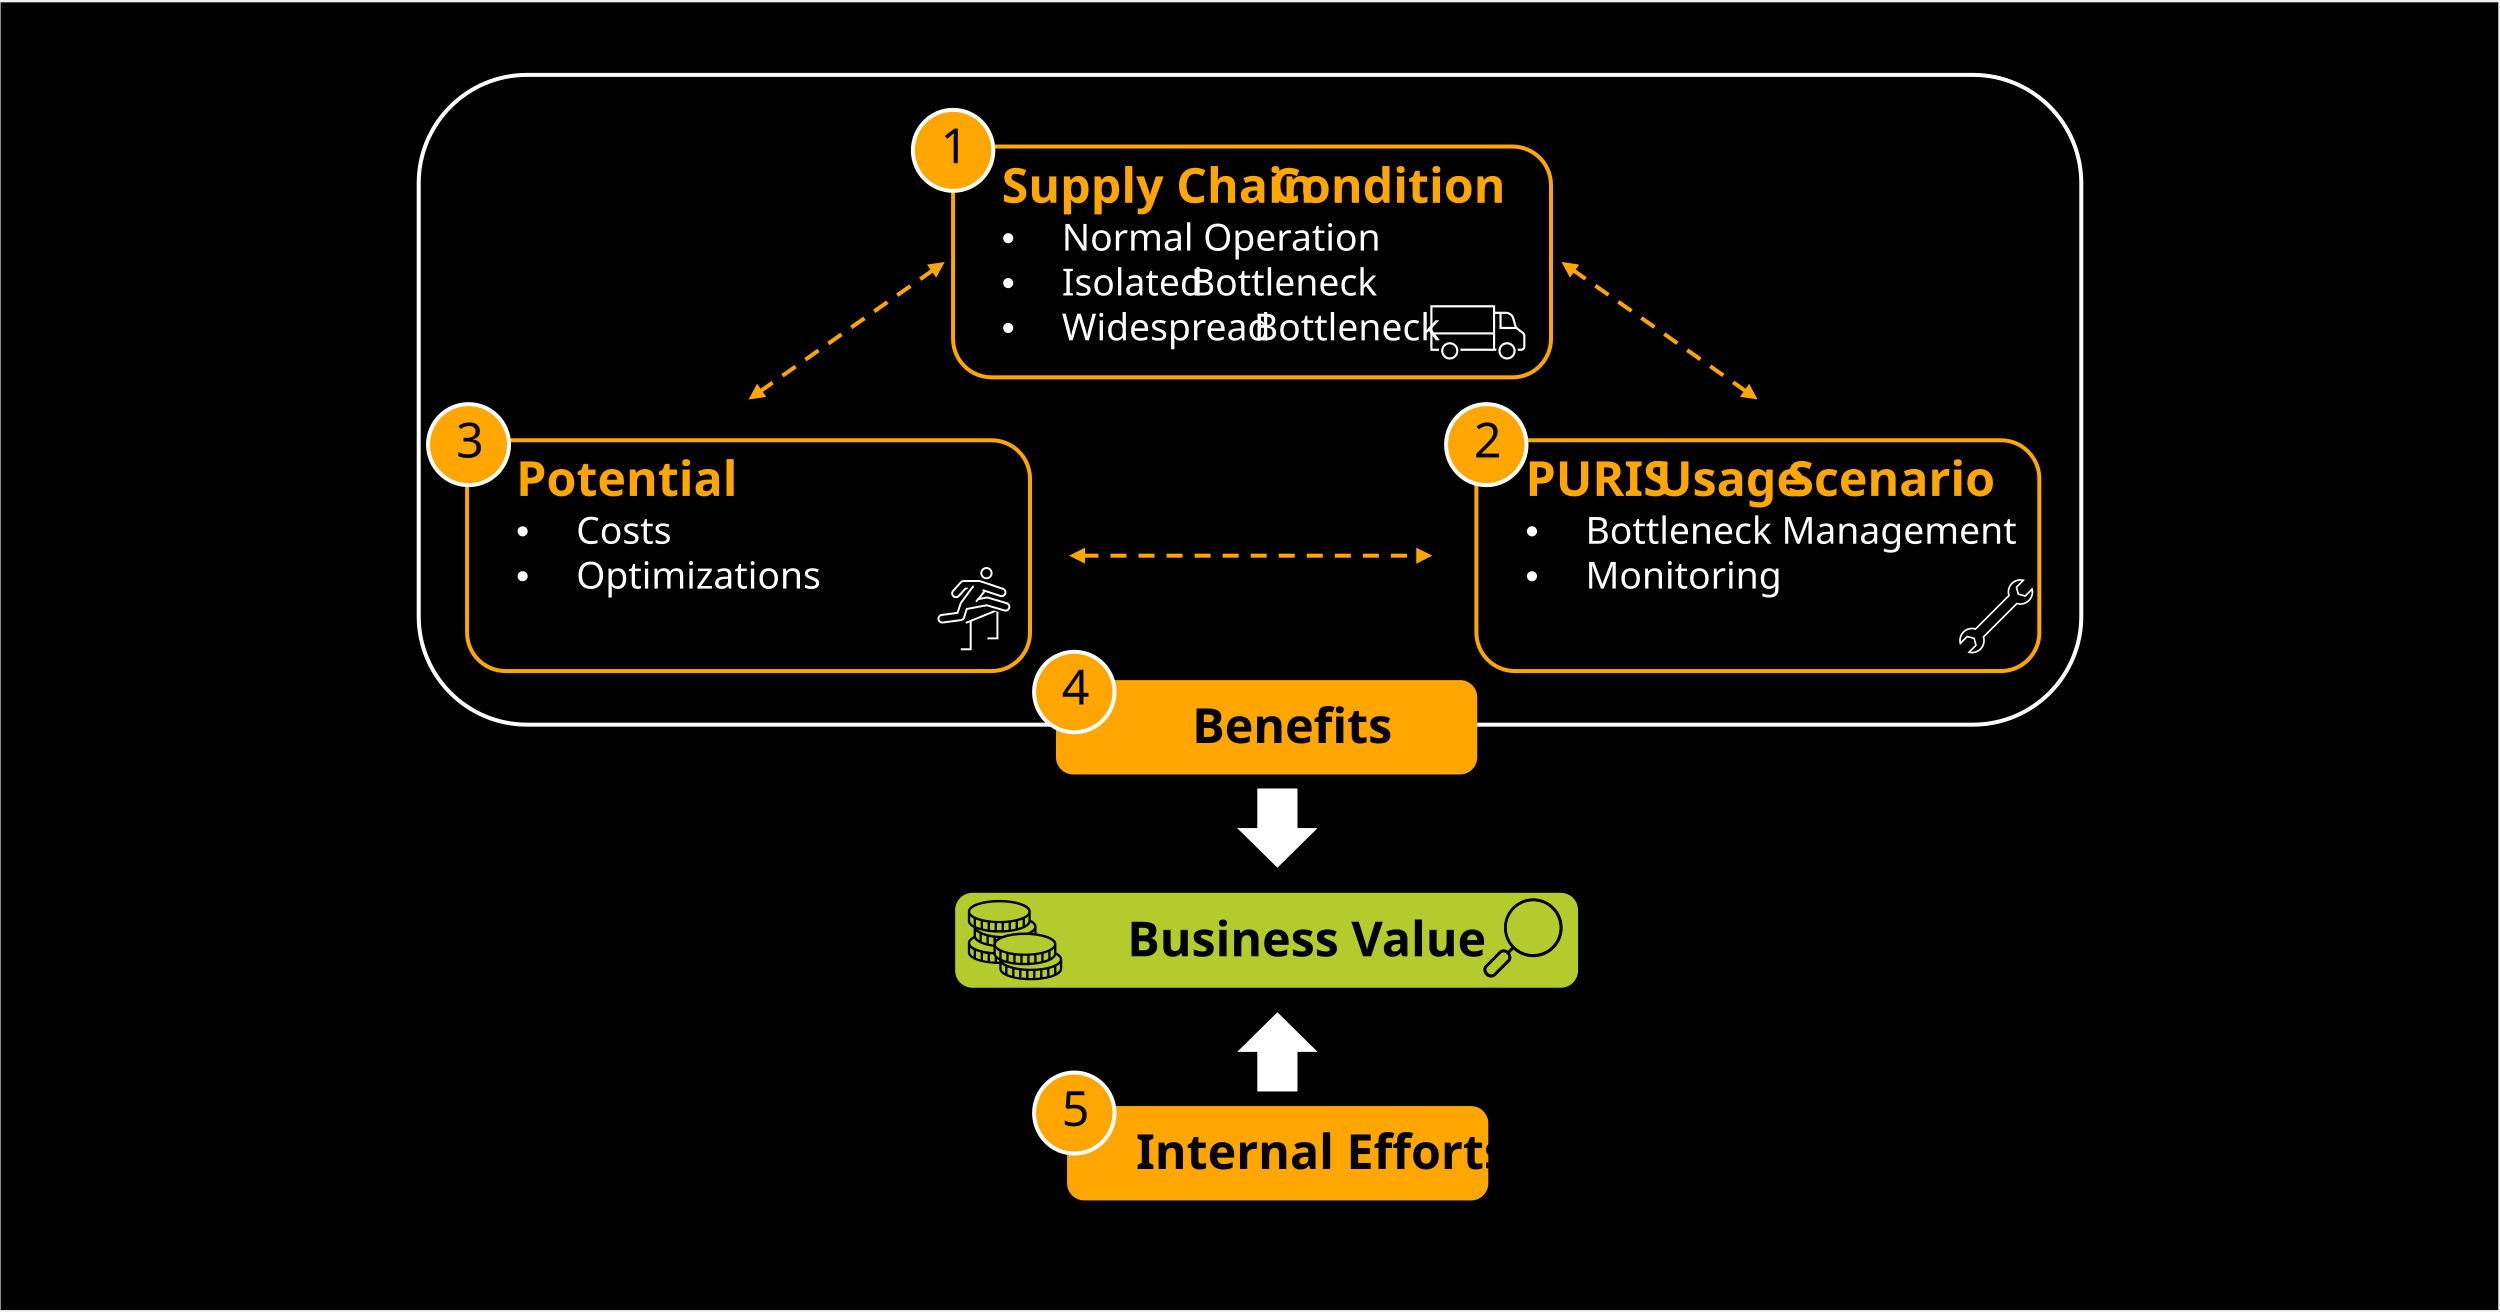
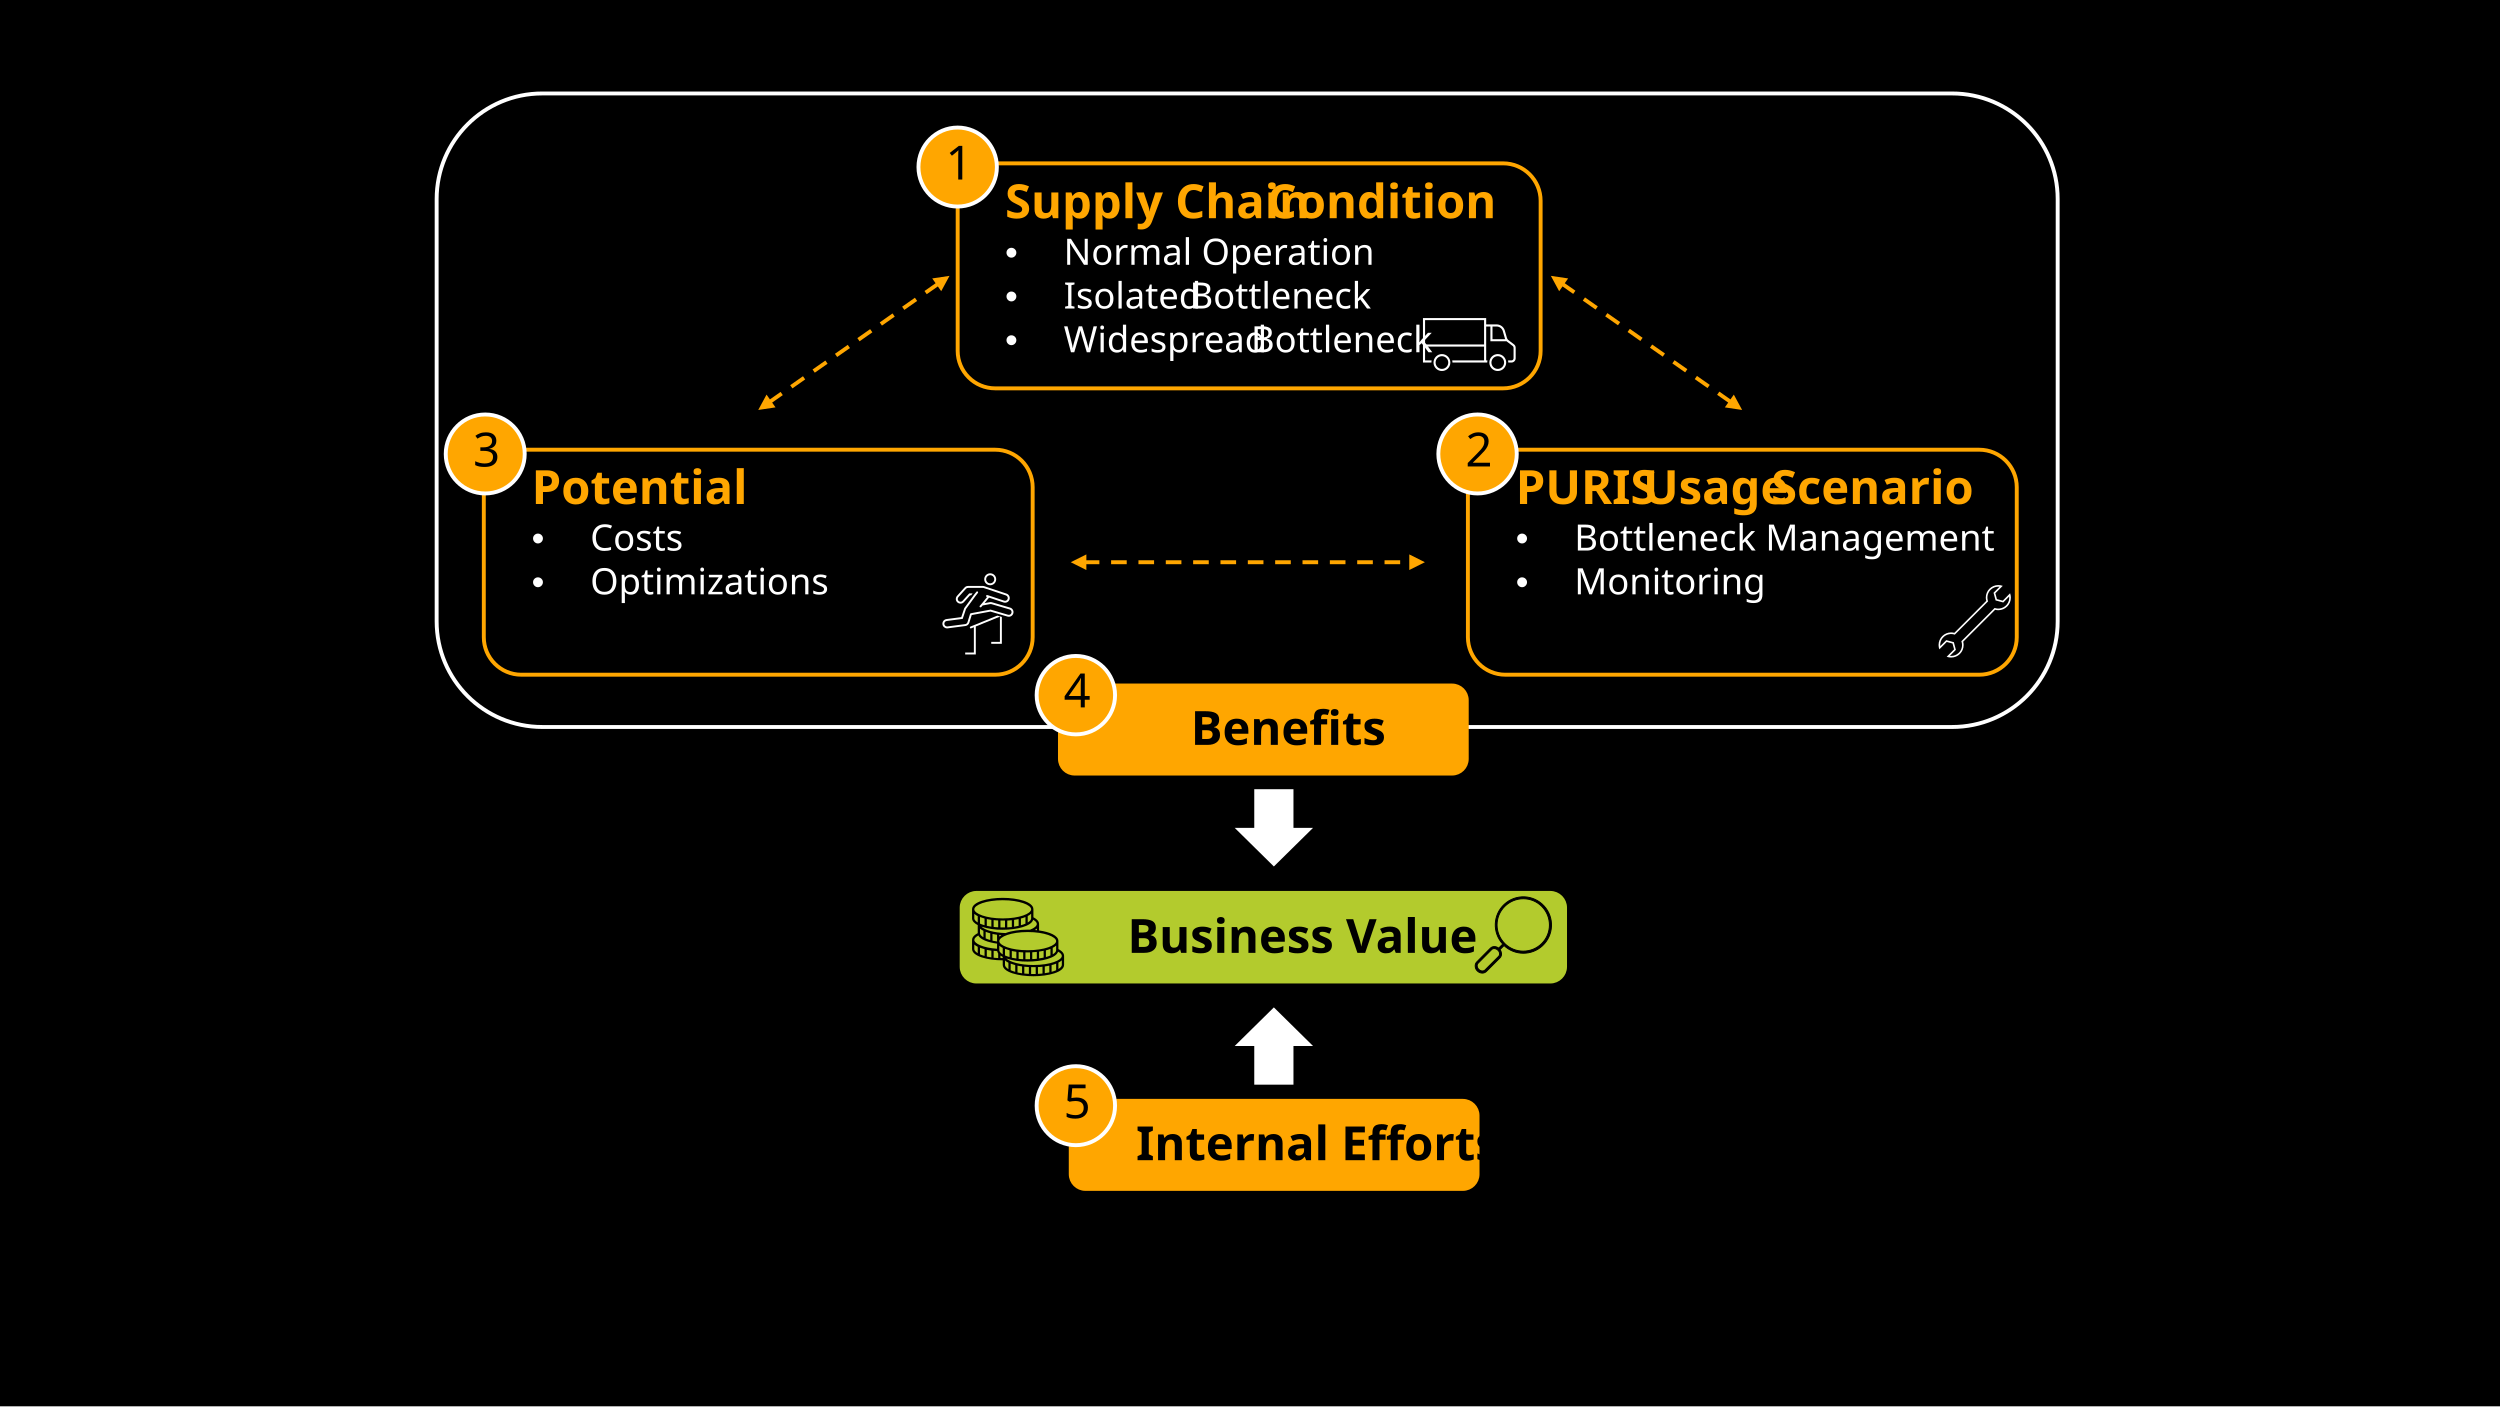
- <svg xmlns="http://www.w3.org/2000/svg" width="4290" height="2251" xml:space="preserve" overflow="hidden">
-   <g transform="translate(-50 -36)">
+ <svg xmlns="http://www.w3.org/2000/svg" width="4400" height="2475" xml:space="preserve" overflow="hidden">
+   <g>
    <g>
-       <rect x="51" y="40" width="4286" height="2244" fill="#000000" fill-opacity="1" />
+       <rect x="0" y="0" width="4400" height="2475" fill="#000000" fill-opacity="1" />
      <path d="M1884.5 1963.33C1884.5 1949.07 1896.07 1937.5 1910.33 1937.5L2574.67 1937.5C2588.93 1937.5 2600.5 1949.07 2600.5 1963.33L2600.5 2066.67C2600.5 2080.93 2588.93 2092.5 2574.67 2092.5L1910.33 2092.5C1896.07 2092.5 1884.5 2080.93 1884.5 2066.67Z" stroke="#FFA600" stroke-width="6.875" stroke-linecap="butt" stroke-linejoin="round" stroke-miterlimit="10" stroke-opacity="1" fill="#FFA600" fill-rule="evenodd" fill-opacity="1" />
      <text fill="#000000" fill-opacity="1" font-family="Calibri,Calibri_MSFontService,sans-serif" font-style="normal" font-variant="normal" font-weight="700" font-stretch="normal" font-size="83" text-anchor="start" direction="ltr" writing-mode="lr-tb" unicode-bidi="normal" text-decoration="none" transform="matrix(1 0 0 1 1999.44 2042)">Internal Efforts</text>
      <path d="M1692.5 1597.5C1692.5 1583.14 1704.14 1571.5 1718.5 1571.5L2728.5 1571.5C2742.86 1571.5 2754.5 1583.14 2754.5 1597.5L2754.5 1701.5C2754.5 1715.86 2742.86 1727.5 2728.5 1727.5L1718.5 1727.5C1704.14 1727.5 1692.5 1715.86 1692.5 1701.5Z" stroke="#B3CB2D" stroke-width="6.875" stroke-linecap="butt" stroke-linejoin="round" stroke-miterlimit="10" stroke-opacity="1" fill="#B3CB2D" fill-rule="evenodd" fill-opacity="1" />
      <text fill="#000000" fill-opacity="1" font-family="Calibri,Calibri_MSFontService,sans-serif" font-style="normal" font-variant="normal" font-weight="700" font-stretch="normal" font-size="83" text-anchor="start" direction="ltr" writing-mode="lr-tb" unicode-bidi="normal" text-decoration="none" transform="matrix(1 0 0 1 1984.39 1677)">Business Value</text>
      <path d="M2173 1841 2242 1773 2311 1841 2276.5 1841 2276.5 1909 2207.5 1909 2207.5 1841Z" fill="#FFFFFF" fill-rule="evenodd" fill-opacity="1" />
      <g>
        <g>
          <g>
            <path d="M170.8 117.4 170.8 103.2C170.8 93.6 155.4 87.2 136.8 84.6L136.8 73.2C136.8 70 135 65.6 126.8 61.4L126.8 47.2C126.8 34.2 99 27.2 72.8 27.2 46.6 27.2 18.8 34.2 18.8 47.2L18.8 63.2C18.8 68 22.6 72 28.8 75.2L28.8 89.2C28.8 89.2 28.8 89.2 28.8 89.4 20.6 93.6 18.8 98.2 18.8 101.2L18.8 117.2C18.8 130.2 46.6 137.2 72.8 137.2L72.8 145.2C72.8 158.2 100.6 165.2 126.8 165.2 153 165.2 180.8 158.2 180.8 145.2L180.8 129.2C180.8 126.2 179 121.6 170.8 117.4ZM176.8 129.4C176.8 137 156.2 145.4 126.8 145.4 103.4 145.4 85.6 140 79.2 134 79.2 134 79.2 134 79.2 134 91.4 137.8 104 139.6 116.6 139.4 141 139.4 167 133.2 170.2 122 174.6 124.2 176.8 126.8 176.8 129.4ZM142.8 148.4 142.8 160.4C140.2 160.6 137.6 161 134.8 161L134.8 149C137.6 149 140.2 148.8 142.8 148.4ZM146.8 148C149.6 147.6 152.2 147.2 154.8 146.6L154.8 158.4C152.4 159 149.6 159.4 146.8 159.8L146.8 148ZM158.8 145.6C161.6 145 164.2 144 166.8 143L166.8 154.6C164.2 155.8 161.6 156.6 158.8 157.4L158.8 145.6ZM94.8 157.4C92 156.6 89.4 155.8 86.8 154.6L86.8 143C89.4 144 92 144.8 94.8 145.6L94.8 157.4ZM98.8 146.6C101.4 147.2 104 147.6 106.8 148L106.8 160C104 159.6 101.2 159 98.8 158.6L98.8 146.6ZM110.8 148.4C113.4 148.6 116.2 149 118.8 149L118.8 161C116 160.8 113.4 160.6 110.8 160.4L110.8 148.4ZM62.8 103.4 62.8 104C60 103.6 57.2 103 54.8 102.6L54.8 90.8C57.4 91.4 60 91.8 62.8 92.2L62.8 103.4ZM66.8 119.4 66.8 111.4C68.6 113 70.6 114.4 72.8 115.4L72.8 126.8C69 124.2 66.8 121.8 66.8 119.4ZM166.8 119.4C166.8 121.8 164.6 124.4 160.8 126.6L160.8 115.2C163 114.2 165 112.8 166.8 111.2L166.8 119.4ZM156.8 128.6C154.2 129.8 151.6 130.6 148.8 131.4L148.8 119.6C151.6 119 154.2 118 156.8 117L156.8 128.6ZM144.8 132.4C142.4 133 139.6 133.4 136.8 133.8L136.8 121.8C139.6 121.4 142.2 121 144.8 120.4L144.8 132.4ZM132.8 134.4C130.2 134.6 127.6 135 124.8 135L124.8 123C127.4 122.8 130.2 122.6 132.8 122.4L132.8 134.4ZM120.8 135.2C119.4 135.2 118.2 135.2 116.8 135.2 115.4 135.2 114.2 135.2 112.8 135.2L112.8 123.2C114.2 123.2 115.4 123.2 116.8 123.2 118.2 123.2 119.4 123.2 120.8 123.2L120.8 135.2ZM108.8 135.2C106 135 103.4 134.8 100.8 134.6L100.8 122.6C103.4 122.8 106.2 123.2 108.8 123.2L108.8 135.2ZM96.8 134C94 133.6 91.2 133 88.8 132.6L88.8 120.8C91.4 121.4 94 121.8 96.8 122.2L96.8 134ZM84.8 131.4C82 130.6 79.4 129.8 76.8 128.6L76.8 117C79.4 118 82 118.8 84.8 119.6L84.8 131.4ZM166.8 103.4C166.8 111 146.2 119.4 116.8 119.4 87.4 119.4 66.8 111 66.8 103.4 66.8 95.8 87.4 87.4 116.8 87.4 146.2 87.4 166.8 95.8 166.8 103.4ZM66.8 95.4 66.8 92.4C68 92.6 69.2 92.6 70.4 92.8 69.2 93.6 68 94.4 66.8 95.4ZM129.4 83.8C130.6 83 131.8 82.2 133 81.2L133 84.2C131.6 84 130.6 84 129.4 83.8ZM126.4 65.8C130.6 68.2 132.8 70.8 132.8 73.2 132.8 76.6 128.4 80.4 121 83.2 119.6 83.2 118.2 83.2 116.8 83.2 102.8 83.2 88.2 85.2 77.8 89.2 56.8 88.6 41.2 83.6 35.4 78 35.4 78 35.4 78 35.4 78 47.6 81.8 60.2 83.6 72.8 83.4 97.2 83.4 123.2 77.2 126.4 65.8ZM50.8 89.6 50.8 101.4C48 100.6 45.4 99.8 42.8 98.6L42.8 87C45.4 88 48.2 89 50.8 89.6ZM38.8 85.2 38.8 96.6C35 94.2 32.8 91.8 32.8 89.4L32.8 81.4C34.6 82.8 36.6 84.2 38.8 85.2ZM32.8 72.6 32.8 61C35.4 62 38 62.8 40.8 63.6L40.8 75.4C38.2 74.6 35.4 73.8 32.8 72.6ZM44.8 76.4 44.8 64.6C47.4 65.2 50 65.6 52.8 66L52.8 78C50 77.6 47.4 77 44.8 76.4ZM56.8 78.4 56.8 66.4C59.4 66.6 62.2 67 64.8 67L64.8 79C62 79 59.4 78.8 56.8 78.4ZM68.8 79.2 68.8 67.2C70.2 67.2 71.4 67.2 72.8 67.2 74.2 67.2 75.4 67.2 76.8 67.2L76.8 79.2C75.4 79.2 74.2 79.2 72.8 79.2 71.4 79.2 70.2 79.4 68.8 79.2ZM80.8 79.2 80.8 67.2C83.4 67 86.2 66.8 88.8 66.6L88.8 78.6C86.2 78.8 83.6 79 80.8 79.2ZM92.8 78 92.8 66C95.6 65.6 98.2 65.2 100.8 64.6L100.8 76.4C98.4 77 95.6 77.6 92.8 78ZM104.8 75.4 104.8 63.6C107.6 63 110.2 62 112.8 61L112.8 72.6C110.2 73.8 107.6 74.6 104.8 75.4ZM116.8 70.6 116.8 59.2C119 58.2 121 56.8 122.8 55.2L122.8 63.2C122.8 65.8 120.8 68.2 116.8 70.6ZM28.8 70.6C25 68.2 22.8 65.8 22.8 63.4L22.8 55.4C24.6 57 26.6 58.4 28.8 59.4L28.8 70.6ZM22.8 47.4C22.8 39.8 43.4 31.4 72.8 31.4 102.2 31.4 122.8 39.8 122.8 47.4 122.8 55 102.2 63.4 72.8 63.4 43.4 63.4 22.8 54.8 22.8 47.4ZM29.8 93.4C33.4 100.8 47 105.6 62.8 107.8L62.8 116.8C38.8 115.2 22.8 107.8 22.8 101.2 22.8 98.6 25.4 96 29.8 93.4ZM28.8 124.6C25 122.2 22.8 119.8 22.8 117.4L22.8 109.4C24.6 111 26.6 112.4 28.8 113.4L28.8 124.6ZM40.8 129.4C38 128.6 35.4 127.8 32.8 126.6L32.8 115C35.4 116 38 116.8 40.8 117.6L40.8 129.4ZM52.8 132C50 131.6 47.2 131 44.8 130.6L44.8 118.8C47.4 119.4 50 119.8 52.8 120.2L52.8 132ZM56.8 120.4C58.8 120.6 60.8 120.8 63 121 63.2 122.4 64 123.8 64.8 125.2L64.8 133.2C62 133 59.4 132.8 56.8 132.6L56.8 120.4ZM68.8 128.8C70 129.6 71.4 130.4 72.8 131.2L72.8 133.2C71.4 133.2 70.2 133.2 68.8 133.2L68.8 128.8ZM76.8 145.4 76.8 137.4C78.6 139 80.6 140.4 82.8 141.4L82.8 152.8C79 150.2 76.8 147.8 76.8 145.4ZM122.8 149.2C124.2 149.2 125.4 149.2 126.8 149.2 128.2 149.2 129.4 149.2 130.8 149.2L130.8 161.2C129.4 161.2 128.2 161.2 126.8 161.2 125.4 161.2 124.2 161.2 122.8 161.2L122.8 149.2ZM170.8 141.2C173 140.2 175 138.8 176.8 137.2L176.8 145.2C176.8 147.6 174.6 150.2 170.8 152.4L170.8 141.2Z" fill="#000000" fill-rule="nonzero" fill-opacity="1" transform="matrix(1 0 0 1 1692 1553)" />
          </g>
        </g>
      </g>
      <g>
        <g>
          <g>
            <path d="M121.804 105.746C118.046 101.987 111.896 102.158 107.283 105.746L100.108 98.571C118.729 78.412 117.533 47.15 97.375 28.529 77.217 9.908 46.125 11.275 27.504 31.433 8.883 51.592 10.25 82.854 30.238 101.475 49.371 119.242 78.925 119.071 97.888 101.133L105.062 108.308C103.525 110.187 102.671 112.579 102.329 114.971 101.987 117.875 103.012 120.779 105.062 122.829L129.15 146.917C131.029 148.625 133.421 149.65 135.983 149.65 139.4 149.65 142.475 148.283 144.867 145.892 147.087 143.842 148.454 140.937 148.625 137.862 148.967 134.958 147.942 132.054 145.892 130.004L121.804 105.746ZM31.433 97.546C13.496 79.608 13.496 50.396 31.433 32.288 49.371 14.179 78.583 14.35 96.692 32.288 114.8 50.225 114.629 79.438 96.692 97.546 87.979 106.258 76.362 111.042 64.062 111.042 51.933 111.042 40.146 106.258 31.433 97.546ZM142.304 143.158C139.058 146.404 134.104 146.917 131.371 144.183L107.454 120.267C106.087 118.9 105.575 117.021 105.746 115.142 105.917 112.921 106.942 110.871 108.65 109.333 110.358 107.625 112.75 106.6 115.142 106.429 116.85 106.429 118.387 106.942 119.583 108.137L143.5 132.225C144.867 133.592 145.379 135.471 145.208 137.35 144.867 139.571 144.012 141.621 142.304 143.158 142.304 143.158 142.304 143.158 142.304 143.158Z" stroke="#000000" stroke-width="1.708" stroke-linecap="butt" stroke-linejoin="miter" stroke-miterlimit="4" stroke-opacity="1" fill="#000000" fill-rule="nonzero" fill-opacity="1" transform="matrix(-1 0 0 1 2745 1563)" />
          </g>
        </g>
      </g>
      <path d="M1685.5 353.501C1685.5 317.05 1715.05 287.5 1751.5 287.5L2645.5 287.5C2681.95 287.5 2711.5 317.05 2711.5 353.501L2711.5 617.499C2711.5 653.95 2681.95 683.5 2645.5 683.5L1751.5 683.5C1715.05 683.5 1685.5 653.95 1685.5 617.499Z" stroke="#FFA600" stroke-width="6.875" stroke-linecap="butt" stroke-linejoin="round" stroke-miterlimit="10" stroke-opacity="1" fill="none" fill-rule="evenodd" />
      <text fill="#FFA600" fill-opacity="1" font-family="Calibri,Calibri_MSFontService,sans-serif" font-style="normal" font-variant="normal" font-weight="700" font-stretch="normal" font-size="83" text-anchor="start" direction="ltr" writing-mode="lr-tb" unicode-bidi="normal" text-decoration="none" transform="matrix(1 0 0 1 1768.9 384)">Supply Chain </text>
      <text fill="#FFA600" fill-opacity="1" font-family="Calibri,Calibri_MSFontService,sans-serif" font-style="normal" font-variant="normal" font-weight="700" font-stretch="normal" font-size="83" text-anchor="start" direction="ltr" writing-mode="lr-tb" unicode-bidi="normal" text-decoration="none" transform="matrix(1 0 0 1 2229.53 384)">Condition</text>
      <text fill="#FFFFFF" fill-opacity="1" font-family="Arial,Arial_MSFontService,sans-serif" font-style="normal" font-variant="normal" font-weight="400" font-stretch="normal" font-size="64" text-anchor="start" direction="ltr" writing-mode="lr-tb" unicode-bidi="normal" text-decoration="none" transform="matrix(1 0 0 1 1768.9 466)">•</text>
      <text fill="#FFFFFF" fill-opacity="1" font-family="Calibri,Calibri_MSFontService,sans-serif" font-style="normal" font-variant="normal" font-weight="400" font-stretch="normal" font-size="64" text-anchor="start" direction="ltr" writing-mode="lr-tb" unicode-bidi="normal" text-decoration="none" transform="matrix(1 0 0 1 1872.03 466)">Normal Operation</text>
      <text fill="#FFFFFF" fill-opacity="1" font-family="Arial,Arial_MSFontService,sans-serif" font-style="normal" font-variant="normal" font-weight="400" font-stretch="normal" font-size="64" text-anchor="start" direction="ltr" writing-mode="lr-tb" unicode-bidi="normal" text-decoration="none" transform="matrix(1 0 0 1 1768.9 543)">•</text>
      <text fill="#FFFFFF" fill-opacity="1" font-family="Calibri,Calibri_MSFontService,sans-serif" font-style="normal" font-variant="normal" font-weight="400" font-stretch="normal" font-size="64" text-anchor="start" direction="ltr" writing-mode="lr-tb" unicode-bidi="normal" text-decoration="none" transform="matrix(1 0 0 1 1872.03 543)">Isolated</text>
      <text fill="#FFFFFF" fill-opacity="1" font-family="Calibri,Calibri_MSFontService,sans-serif" font-style="normal" font-variant="normal" font-weight="400" font-stretch="normal" font-size="64" text-anchor="start" direction="ltr" writing-mode="lr-tb" unicode-bidi="normal" text-decoration="none" transform="matrix(1 0 0 1 2093.61 543)">Bottleneck</text>
      <text fill="#FFFFFF" fill-opacity="1" font-family="Arial,Arial_MSFontService,sans-serif" font-style="normal" font-variant="normal" font-weight="400" font-stretch="normal" font-size="64" text-anchor="start" direction="ltr" writing-mode="lr-tb" unicode-bidi="normal" text-decoration="none" transform="matrix(1 0 0 1 1768.9 620)">•</text>
      <text fill="#FFFFFF" fill-opacity="1" font-family="Calibri,Calibri_MSFontService,sans-serif" font-style="normal" font-variant="normal" font-weight="400" font-stretch="normal" font-size="64" text-anchor="start" direction="ltr" writing-mode="lr-tb" unicode-bidi="normal" text-decoration="none" transform="matrix(1 0 0 1 1872.03 620)">Widespread</text>
      <text fill="#FFFFFF" fill-opacity="1" font-family="Calibri,Calibri_MSFontService,sans-serif" font-style="normal" font-variant="normal" font-weight="400" font-stretch="normal" font-size="64" text-anchor="start" direction="ltr" writing-mode="lr-tb" unicode-bidi="normal" text-decoration="none" transform="matrix(1 0 0 1 2201.75 620)">Bottleneck</text>
      <path d="M2583.5 857.502C2583.5 821.05 2613.05 791.5 2649.5 791.5L3483.5 791.5C3519.95 791.5 3549.5 821.05 3549.5 857.502L3549.5 1121.5C3549.5 1157.95 3519.95 1187.5 3483.5 1187.5L2649.5 1187.5C2613.05 1187.5 2583.5 1157.95 2583.5 1121.5Z" stroke="#FFA600" stroke-width="6.875" stroke-linecap="butt" stroke-linejoin="round" stroke-miterlimit="10" stroke-opacity="1" fill="none" fill-rule="evenodd" />
      <text fill="#FFA600" fill-opacity="1" font-family="Calibri,Calibri_MSFontService,sans-serif" font-style="normal" font-variant="normal" font-weight="700" font-stretch="normal" font-size="83" text-anchor="start" direction="ltr" writing-mode="lr-tb" unicode-bidi="normal" text-decoration="none" transform="matrix(1 0 0 1 2667.69 887)">PURIS </text>
      <text fill="#FFA600" fill-opacity="1" font-family="Calibri,Calibri_MSFontService,sans-serif" font-style="normal" font-variant="normal" font-weight="700" font-stretch="normal" font-size="83" text-anchor="start" direction="ltr" writing-mode="lr-tb" unicode-bidi="normal" text-decoration="none" transform="matrix(1 0 0 1 2891.7 887)">Usage</text>
      <text fill="#FFA600" fill-opacity="1" font-family="Calibri,Calibri_MSFontService,sans-serif" font-style="normal" font-variant="normal" font-weight="700" font-stretch="normal" font-size="83" text-anchor="start" direction="ltr" writing-mode="lr-tb" unicode-bidi="normal" text-decoration="none" transform="matrix(1 0 0 1 3117.11 887)">Scenario</text>
      <text fill="#FFFFFF" fill-opacity="1" font-family="Arial,Arial_MSFontService,sans-serif" font-style="normal" font-variant="normal" font-weight="400" font-stretch="normal" font-size="64" text-anchor="start" direction="ltr" writing-mode="lr-tb" unicode-bidi="normal" text-decoration="none" transform="matrix(1 0 0 1 2667.69 969)">•</text>
      <text fill="#FFFFFF" fill-opacity="1" font-family="Calibri,Calibri_MSFontService,sans-serif" font-style="normal" font-variant="normal" font-weight="400" font-stretch="normal" font-size="64" text-anchor="start" direction="ltr" writing-mode="lr-tb" unicode-bidi="normal" text-decoration="none" transform="matrix(1 0 0 1 2770.81 969)">Bottleneck Management</text>
      <text fill="#FFFFFF" fill-opacity="1" font-family="Arial,Arial_MSFontService,sans-serif" font-style="normal" font-variant="normal" font-weight="400" font-stretch="normal" font-size="64" text-anchor="start" direction="ltr" writing-mode="lr-tb" unicode-bidi="normal" text-decoration="none" transform="matrix(1 0 0 1 2667.69 1046)">•</text>
      <text fill="#FFFFFF" fill-opacity="1" font-family="Calibri,Calibri_MSFontService,sans-serif" font-style="normal" font-variant="normal" font-weight="400" font-stretch="normal" font-size="64" text-anchor="start" direction="ltr" writing-mode="lr-tb" unicode-bidi="normal" text-decoration="none" transform="matrix(1 0 0 1 2770.81 1046)">Monitoring</text>
      <path d="M851.5 857.502C851.5 821.05 881.05 791.5 917.501 791.5L1751.5 791.5C1787.95 791.5 1817.5 821.05 1817.5 857.502L1817.5 1121.5C1817.5 1157.95 1787.95 1187.5 1751.5 1187.5L917.501 1187.5C881.05 1187.5 851.5 1157.95 851.5 1121.5Z" stroke="#FFA600" stroke-width="6.875" stroke-linecap="butt" stroke-linejoin="round" stroke-miterlimit="10" stroke-opacity="1" fill="none" fill-rule="evenodd" />
      <text fill="#FFA600" fill-opacity="1" font-family="Calibri,Calibri_MSFontService,sans-serif" font-style="normal" font-variant="normal" font-weight="700" font-stretch="normal" font-size="83" text-anchor="start" direction="ltr" writing-mode="lr-tb" unicode-bidi="normal" text-decoration="none" transform="matrix(1 0 0 1 935.646 887)">Potential</text>
      <text fill="#FFFFFF" fill-opacity="1" font-family="Arial,Arial_MSFontService,sans-serif" font-style="normal" font-variant="normal" font-weight="400" font-stretch="normal" font-size="64" text-anchor="start" direction="ltr" writing-mode="lr-tb" unicode-bidi="normal" text-decoration="none" transform="matrix(1 0 0 1 935.646 969)">•</text>
      <text fill="#FFFFFF" fill-opacity="1" font-family="Calibri,Calibri_MSFontService,sans-serif" font-style="normal" font-variant="normal" font-weight="400" font-stretch="normal" font-size="64" text-anchor="start" direction="ltr" writing-mode="lr-tb" unicode-bidi="normal" text-decoration="none" transform="matrix(1 0 0 1 1038.77 969)">Costs</text>
      <text fill="#FFFFFF" fill-opacity="1" font-family="Arial,Arial_MSFontService,sans-serif" font-style="normal" font-variant="normal" font-weight="400" font-stretch="normal" font-size="64" text-anchor="start" direction="ltr" writing-mode="lr-tb" unicode-bidi="normal" text-decoration="none" transform="matrix(1 0 0 1 935.646 1046)">•</text>
      <text fill="#FFFFFF" fill-opacity="1" font-family="Calibri,Calibri_MSFontService,sans-serif" font-style="normal" font-variant="normal" font-weight="400" font-stretch="normal" font-size="64" text-anchor="start" direction="ltr" writing-mode="lr-tb" unicode-bidi="normal" text-decoration="none" transform="matrix(1 0 0 1 1038.77 1046)">Optimizations</text>
      <path d="M20.738 10.342 43.255 26.129 39.308 31.758 16.791 15.971ZM60.142 37.969 82.659 53.757 78.713 59.386 56.196 43.599ZM99.547 65.597 122.064 81.385 118.117 87.014 95.6 71.227ZM138.952 93.225 161.469 109.012 157.522 114.642 135.005 98.854ZM178.356 120.853 200.873 136.64 196.926 142.269 174.409 126.482ZM217.761 148.481 240.278 164.268 236.331 169.897 213.814 154.11ZM257.165 176.108 279.682 191.896 275.735 197.525 253.219 181.738ZM296.57 203.736 319.087 219.523 315.14 225.153 292.623 209.365ZM14.623 27.046 0 0 30.411 4.529ZM322.022 208.987 336.645 236.033 306.235 231.504Z" fill="#FFA600" fill-rule="nonzero" fill-opacity="1" transform="matrix(1 0 0 -1 1334.5 721.533)" />
      <path d="M2750.24 495.841 2772.75 511.629 2768.81 517.258 2746.29 501.471ZM2789.64 523.469 2812.16 539.257 2808.21 544.886 2785.7 529.098ZM2829.05 551.097 2851.56 566.884 2847.62 572.513 2825.1 556.726ZM2868.45 578.725 2890.97 594.512 2887.02 600.141 2864.5 584.354ZM2907.86 606.353 2930.37 622.14 2926.43 627.769 2903.91 611.982ZM2947.26 633.98 2969.78 649.768 2965.83 655.397 2943.31 639.609ZM2986.67 661.608 3009.18 677.395 3005.24 683.025 2982.72 667.237ZM3026.07 689.236 3048.59 705.023 3044.64 710.652 3022.12 694.865ZM2744.12 512.546 2729.5 485.5 2759.91 490.029ZM3051.52 694.487 3066.15 721.533 3035.74 717.004Z" fill="#FFA600" fill-rule="nonzero" fill-opacity="1" />
      <path d="M1907.42 986.063 1934.92 986.063 1934.92 992.938 1907.42 992.938ZM1955.54 986.063 1983.04 986.063 1983.04 992.938 1955.54 992.938ZM2003.67 986.063 2031.17 986.063 2031.17 992.938 2003.67 992.938ZM2051.79 986.063 2079.29 986.063 2079.29 992.938 2051.79 992.938ZM2099.92 986.063 2127.42 986.063 2127.42 992.938 2099.92 992.938ZM2148.04 986.063 2175.54 986.063 2175.54 992.938 2148.04 992.938ZM2196.17 986.063 2223.67 986.063 2223.67 992.938 2196.17 992.938ZM2244.29 986.063 2271.79 986.063 2271.79 992.938 2244.29 992.938ZM2292.42 986.063 2319.92 986.063 2319.92 992.938 2292.42 992.938ZM2340.54 986.063 2368.04 986.063 2368.04 992.938 2340.54 992.938ZM2388.67 986.063 2416.17 986.063 2416.17 992.938 2388.67 992.938ZM2436.79 986.063 2464.29 986.063 2464.29 992.938 2436.79 992.938ZM1912 1003.25 1884.5 989.5 1912 975.75ZM2480.33 975.751 2507.83 989.501 2480.33 1003.25Z" fill="#FFA600" fill-rule="nonzero" fill-opacity="1" />
      <path d="M768.5 350.339C768.5 247.703 851.703 164.5 954.338 164.5L3435.66 164.5C3538.3 164.5 3621.5 247.703 3621.5 350.339L3621.5 1093.66C3621.5 1196.3 3538.3 1279.5 3435.66 1279.5L954.338 1279.5C851.703 1279.5 768.5 1196.3 768.5 1093.66Z" stroke="#FFFFFF" stroke-width="6.875" stroke-linecap="butt" stroke-linejoin="round" stroke-miterlimit="10" stroke-opacity="1" fill="none" fill-rule="evenodd" />
      <path d="M1865.5 1232.33C1865.5 1218.07 1877.07 1206.5 1891.33 1206.5L2555.67 1206.5C2569.93 1206.5 2581.5 1218.07 2581.5 1232.33L2581.5 1335.67C2581.5 1349.93 2569.93 1361.5 2555.67 1361.5L1891.33 1361.5C1877.07 1361.5 1865.5 1349.93 1865.5 1335.67Z" stroke="#FFA600" stroke-width="6.875" stroke-linecap="butt" stroke-linejoin="round" stroke-miterlimit="10" stroke-opacity="1" fill="#FFA600" fill-rule="evenodd" fill-opacity="1" />
      <text fill="#000000" fill-opacity="1" font-family="Calibri,Calibri_MSFontService,sans-serif" font-style="normal" font-variant="normal" font-weight="700" font-stretch="normal" font-size="83" text-anchor="start" direction="ltr" writing-mode="lr-tb" unicode-bidi="normal" text-decoration="none" transform="matrix(1 0 0 1 2095.84 1311)">Benefits</text>
      <g>
        <g>
          <g>
            <path d="M111.023 8.575C111.743 8.572 112.463 8.61 113.179 8.687L102.609 19.257 106.229 32.768 119.75 36.388 130.152 25.869C131.246 36.438 123.564 45.893 112.995 46.987 112.354 47.053 111.711 47.087 111.067 47.089 109.413 47.089 107.766 46.87 106.17 46.436L104.548 45.993 45.97 104.571 46.449 106.218C48.402 113.15 46.256 120.589 40.912 125.417 37.374 128.638 32.761 130.424 27.977 130.425 27.256 130.427 26.537 130.39 25.821 130.312L36.391 119.743 32.778 106.238 19.414 102.618 8.851 113.166C7.739 102.598 15.404 93.129 25.973 92.016 26.624 91.948 27.278 91.913 27.933 91.911 29.587 91.91 31.234 92.13 32.83 92.564L34.452 93.007 93.03 34.428 92.551 32.782C90.598 25.85 92.744 18.411 98.088 13.583 101.626 10.361 106.238 8.576 111.023 8.575M111.023 5.679C98.861 5.661 88.986 15.507 88.969 27.669 88.966 29.671 89.236 31.663 89.771 33.592L33.592 89.771C31.747 89.269 29.845 89.014 27.933 89.015 15.707 89.044 5.82 98.979 5.849 111.205 5.856 113.824 6.326 116.42 7.24 118.874L20.271 105.843 30.406 108.594 33.157 118.874 20.126 131.905C22.638 132.839 25.296 133.319 27.977 133.321 40.139 133.339 50.014 123.493 50.031 111.33 50.034 109.329 49.764 107.337 49.229 105.408L105.408 49.229C107.252 49.731 109.155 49.986 111.067 49.985 123.293 49.956 133.18 40.021 133.151 27.795 133.144 25.176 132.674 22.58 131.76 20.126L118.874 33.157 108.594 30.406 105.843 20.126 118.874 7.095C116.362 6.16 113.703 5.681 111.023 5.679Z" fill="#FFFFFF" fill-rule="nonzero" fill-opacity="1" transform="matrix(1 0 0 1 3406 1024)" />
          </g>
        </g>
      </g>
      <g>
        <g>
          <g>
            <path d="M1707.98 1102.74C1707.1 1103.08 1706.67 1104.06 1707 1104.94 1707.34 1105.81 1708.32 1106.25 1709.2 1105.91 1709.22 1105.9 1709.24 1105.9 1709.26 1105.89L1714.01 1103.95 1714.01 1148.42 1698.73 1148.42 1698.73 1151.81 1717.41 1151.81 1717.41 1102.57 1759.83 1085.31 1759.85 1085.33 1759.85 1129.74 1744.57 1129.74 1744.57 1133.14 1763.25 1133.14 1763.25 1085.8 1755.34 1083.47Z" fill="#FFFFFF" fill-rule="nonzero" fill-opacity="1" />
            <path d="M1742.75 1030.04C1748.57 1030.04 1753.28 1025.33 1753.28 1019.52 1753.28 1013.7 1748.57 1008.99 1742.75 1008.99 1736.94 1008.99 1732.22 1013.7 1732.22 1019.52 1732.22 1025.33 1736.94 1030.04 1742.75 1030.04ZM1742.75 1012.39C1746.69 1012.39 1749.88 1015.58 1749.88 1019.52 1749.88 1023.46 1746.69 1026.65 1742.75 1026.65 1738.81 1026.65 1735.62 1023.46 1735.62 1019.52 1735.62 1015.58 1738.81 1012.39 1742.75 1012.38Z" fill="#FFFFFF" fill-rule="nonzero" fill-opacity="1" />
            <path d="M1782.76 1073.33C1781.72 1071.41 1779.95 1069.99 1777.85 1069.38L1745.93 1060C1744.69 1059.64 1743.38 1059.57 1742.11 1059.81L1732.9 1061.52 1740.73 1051.86 1741.68 1052.16 1766.32 1060.38C1770.64 1061.8 1775.3 1059.45 1776.72 1055.13 1776.72 1055.13 1776.72 1055.13 1776.72 1055.13 1778.12 1050.83 1775.8 1046.21 1771.53 1044.75L1732.33 1031.68C1732.33 1031.68 1731.46 1031.42 1730.98 1031.34 1730.56 1031.29 1730.13 1031.26 1729.7 1031.26L1703.75 1031.26C1701.42 1031.26 1699.2 1032.25 1697.64 1033.98L1684.47 1048.56C1681.35 1051.87 1681.5 1057.08 1684.81 1060.2 1686.24 1061.55 1688.11 1062.35 1690.07 1062.44 1692.54 1062.56 1694.93 1061.57 1696.59 1059.73L1707.41 1047.73 1709.21 1047.73 1711.87 1044.33 1705.9 1044.33 1694.06 1057.45C1692.27 1059.44 1689.2 1059.59 1687.22 1057.8 1686.96 1057.57 1686.73 1057.31 1686.53 1057.04 1685.2 1055.12 1685.39 1052.53 1686.99 1050.83L1700.16 1036.25C1701.08 1035.23 1702.38 1034.66 1703.75 1034.66L1729.71 1034.66C1730.02 1034.66 1730.31 1034.67 1730.48 1034.68 1730.72 1034.73 1731.29 1034.91 1731.29 1034.91L1770.44 1047.98C1772.98 1048.84 1774.33 1051.58 1773.48 1054.12 1773.07 1055.32 1772.21 1056.31 1771.07 1056.89 1769.93 1057.47 1768.6 1057.57 1767.39 1057.17L1739.58 1047.88 1737.75 1047.37C1736.86 1047.06 1735.9 1047.53 1735.59 1048.42 1735.28 1049.3 1735.75 1050.27 1736.64 1050.58 1736.67 1050.59 1736.7 1050.6 1736.73 1050.61L1737.24 1050.78 1728.87 1061.1 1724.44 1066.22C1723.84 1066.93 1723.92 1068 1724.64 1068.61 1725.34 1069.21 1726.4 1069.13 1727.01 1068.44L1729.45 1065.63 1742.72 1063.16C1743.47 1063.03 1744.24 1063.07 1744.97 1063.28L1776.89 1072.65C1779.46 1073.4 1780.93 1076.09 1780.17 1078.66 1779.42 1081.23 1776.73 1082.69 1774.16 1081.94L1743.36 1072.88 1709.17 1079.22C1709.11 1079.23 1709.06 1079.27 1709.01 1079.29 1708.23 1079.23 1707.53 1079.71 1707.29 1080.45L1702.76 1095.02C1702.21 1096.84 1700.65 1098.18 1698.76 1098.43L1667.51 1102.53C1667.3 1102.56 1667.09 1102.57 1666.88 1102.57 1664.21 1102.57 1662.04 1100.41 1662.04 1097.73 1662.04 1095.3 1663.84 1093.25 1666.25 1092.93L1694.34 1089.24 1700.14 1071.9C1702.65 1068.2 1712.84 1054.43 1716.77 1049.15L1721.12 1043.6C1721.7 1042.87 1721.57 1041.8 1720.83 1041.22 1720.09 1040.64 1719.02 1040.77 1718.45 1041.51L1716.22 1044.33 1716.18 1044.33 1713.52 1047.73 1713.58 1047.73C1709.28 1053.53 1699.47 1066.78 1697.19 1070.19L1696.99 1070.6 1691.79 1086.14 1665.82 1089.56C1661.3 1090.13 1658.11 1094.26 1658.69 1098.77 1659.21 1102.9 1662.73 1105.98 1666.88 1105.97 1667.24 1105.97 1667.61 1105.95 1667.96 1105.9L1699.2 1101.8C1702.41 1101.37 1705.08 1099.11 1706.02 1096.01L1710.22 1082.48 1743.19 1076.37 1763.04 1082.2 1763.25 1082.26 1773.2 1085.18C1777.57 1086.46 1782.15 1083.96 1783.43 1079.6 1784.05 1077.5 1783.8 1075.25 1782.76 1073.33Z" fill="#FFFFFF" fill-rule="nonzero" fill-opacity="1" />
          </g>
        </g>
      </g>
      <g>
        <g>
          <g>
            <path d="M40.792 107.56C32.599 107.56 25.958 114.201 25.958 122.394 25.958 130.586 32.599 137.227 40.792 137.227 48.984 137.227 55.625 130.586 55.625 122.394 55.615 114.206 48.98 107.57 40.792 107.56ZM40.792 133.519C34.648 133.519 29.667 128.538 29.667 122.394 29.667 116.249 34.648 111.269 40.792 111.269 46.936 111.269 51.917 116.249 51.917 122.394 51.913 128.537 46.935 133.518 40.792 133.526Z" fill="#FFFFFF" fill-rule="nonzero" fill-opacity="1" transform="matrix(1 0 0 1.00562 2497 515)" />
            <path d="M167.617 90.496 157.79 83.08C156.501 82.12 155.584 80.745 155.194 79.186L151.485 66.392C149.598 60.064 143.812 55.7 137.208 55.625L118.667 55.625 118.667 44.5 7.417 44.5 7.417 122.397 22.25 122.397C22.25 121.152 22.374 119.91 22.621 118.689L11.125 118.689 11.125 94.464 114.958 94.464 114.958 118.689 58.962 118.689C59.211 119.909 59.335 121.152 59.333 122.397L120.521 122.397C120.52 121.152 120.645 119.91 120.892 118.689L118.667 118.689 118.667 59.333 126.083 59.333 126.083 85.193 154.6 85.193C154.913 85.505 155.246 85.796 155.596 86.063L165.344 93.422C166.299 94.129 166.866 95.243 166.875 96.431L166.875 114.973C166.875 117.021 165.215 118.682 163.167 118.682L157.233 118.682C157.481 119.902 157.606 121.144 157.604 122.39L163.167 122.39C167.257 122.377 170.57 119.064 170.583 114.973L170.583 96.431C170.576 94.098 169.479 91.903 167.617 90.496ZM114.958 90.756 11.125 90.756 11.125 48.208 114.958 48.208ZM129.792 59.333 137.208 59.333C142.154 59.421 146.481 62.683 147.925 67.414L151.617 80.152C151.743 80.605 151.899 81.049 152.084 81.481L129.792 81.481Z" fill="#FFFFFF" fill-rule="nonzero" fill-opacity="1" transform="matrix(1 0 0 1.00562 2497 515)" />
            <path d="M139.063 107.56C130.87 107.56 124.229 114.201 124.229 122.394 124.229 130.586 130.87 137.227 139.063 137.227 147.255 137.227 153.896 130.586 153.896 122.394 153.886 114.206 147.251 107.57 139.063 107.56ZM139.063 133.519C132.918 133.519 127.938 128.538 127.938 122.394 127.938 116.249 132.918 111.269 139.063 111.269 145.207 111.269 150.188 116.249 150.188 122.394 150.183 128.537 145.206 133.518 139.063 133.526Z" fill="#FFFFFF" fill-rule="nonzero" fill-opacity="1" transform="matrix(1 0 0 1.00562 2497 515)" />
          </g>
        </g>
      </g>
      <path d="M0 68 69 0 138 68 103.5 68 103.5 136 34.5 136 34.5 68Z" fill="#FFFFFF" fill-rule="evenodd" fill-opacity="1" transform="matrix(1 0 0 -1 2173 1525)" />
      <path d="M1616.5 294C1616.5 255.616 1647.39 224.5 1685.5 224.5 1723.61 224.5 1754.5 255.616 1754.5 294 1754.5 332.384 1723.61 363.5 1685.5 363.5 1647.39 363.5 1616.5 332.384 1616.5 294Z" stroke="#FFFFFF" stroke-width="6.875" stroke-linecap="butt" stroke-linejoin="round" stroke-miterlimit="10" stroke-opacity="1" fill="#FFA600" fill-rule="evenodd" fill-opacity="1" />
      <text fill="#000000" fill-opacity="1" font-family="Calibri,Calibri_MSFontService,sans-serif" font-style="normal" font-variant="normal" font-weight="400" font-stretch="normal" font-size="83" text-anchor="start" direction="ltr" writing-mode="lr-tb" unicode-bidi="normal" text-decoration="none" transform="matrix(1 0 0 1 1664.16 316)">1</text>
      <path d="M2531.5 799C2531.5 760.616 2562.39 729.5 2600.5 729.5 2638.61 729.5 2669.5 760.616 2669.5 799 2669.5 837.384 2638.61 868.5 2600.5 868.5 2562.39 868.5 2531.5 837.384 2531.5 799Z" stroke="#FFFFFF" stroke-width="6.875" stroke-linecap="butt" stroke-linejoin="round" stroke-miterlimit="10" stroke-opacity="1" fill="#FFA600" fill-rule="evenodd" fill-opacity="1" />
      <text fill="#000000" fill-opacity="1" font-family="Calibri,Calibri_MSFontService,sans-serif" font-style="normal" font-variant="normal" font-weight="400" font-stretch="normal" font-size="83" text-anchor="start" direction="ltr" writing-mode="lr-tb" unicode-bidi="normal" text-decoration="none" transform="matrix(1 0 0 1 2579.21 821)">2</text>
      <path d="M784.5 799C784.5 760.616 815.616 729.5 854 729.5 892.384 729.5 923.5 760.616 923.5 799 923.5 837.384 892.384 868.5 854 868.5 815.616 868.5 784.5 837.384 784.5 799Z" stroke="#FFFFFF" stroke-width="6.875" stroke-linecap="butt" stroke-linejoin="round" stroke-miterlimit="10" stroke-opacity="1" fill="#FFA600" fill-rule="evenodd" fill-opacity="1" />
      <text fill="#000000" fill-opacity="1" font-family="Calibri,Calibri_MSFontService,sans-serif" font-style="normal" font-variant="normal" font-weight="400" font-stretch="normal" font-size="83" text-anchor="start" direction="ltr" writing-mode="lr-tb" unicode-bidi="normal" text-decoration="none" transform="matrix(1 0 0 1 832.62 821)">3</text>
      <path d="M1824.5 1223.5C1824.5 1185.39 1855.39 1154.5 1893.5 1154.5 1931.61 1154.5 1962.5 1185.39 1962.5 1223.5 1962.5 1261.61 1931.61 1292.5 1893.5 1292.5 1855.39 1292.5 1824.5 1261.61 1824.5 1223.5Z" stroke="#FFFFFF" stroke-width="6.875" stroke-linecap="butt" stroke-linejoin="round" stroke-miterlimit="10" stroke-opacity="1" fill="#FFA600" fill-rule="evenodd" fill-opacity="1" />
      <text fill="#000000" fill-opacity="1" font-family="Calibri,Calibri_MSFontService,sans-serif" font-style="normal" font-variant="normal" font-weight="400" font-stretch="normal" font-size="83" text-anchor="start" direction="ltr" writing-mode="lr-tb" unicode-bidi="normal" text-decoration="none" transform="matrix(1 0 0 1 1872.01 1245)">4</text>
      <path d="M1824.5 1946C1824.5 1907.62 1855.39 1876.5 1893.5 1876.5 1931.61 1876.5 1962.5 1907.62 1962.5 1946 1962.5 1984.38 1931.61 2015.5 1893.5 2015.5 1855.39 2015.5 1824.5 1984.38 1824.5 1946Z" stroke="#FFFFFF" stroke-width="6.875" stroke-linecap="butt" stroke-linejoin="round" stroke-miterlimit="10" stroke-opacity="1" fill="#FFA600" fill-rule="evenodd" fill-opacity="1" />
      <text fill="#000000" fill-opacity="1" font-family="Calibri,Calibri_MSFontService,sans-serif" font-style="normal" font-variant="normal" font-weight="400" font-stretch="normal" font-size="83" text-anchor="start" direction="ltr" writing-mode="lr-tb" unicode-bidi="normal" text-decoration="none" transform="matrix(1 0 0 1 1872.01 1968)">5</text>
    </g>
  </g>
</svg>
